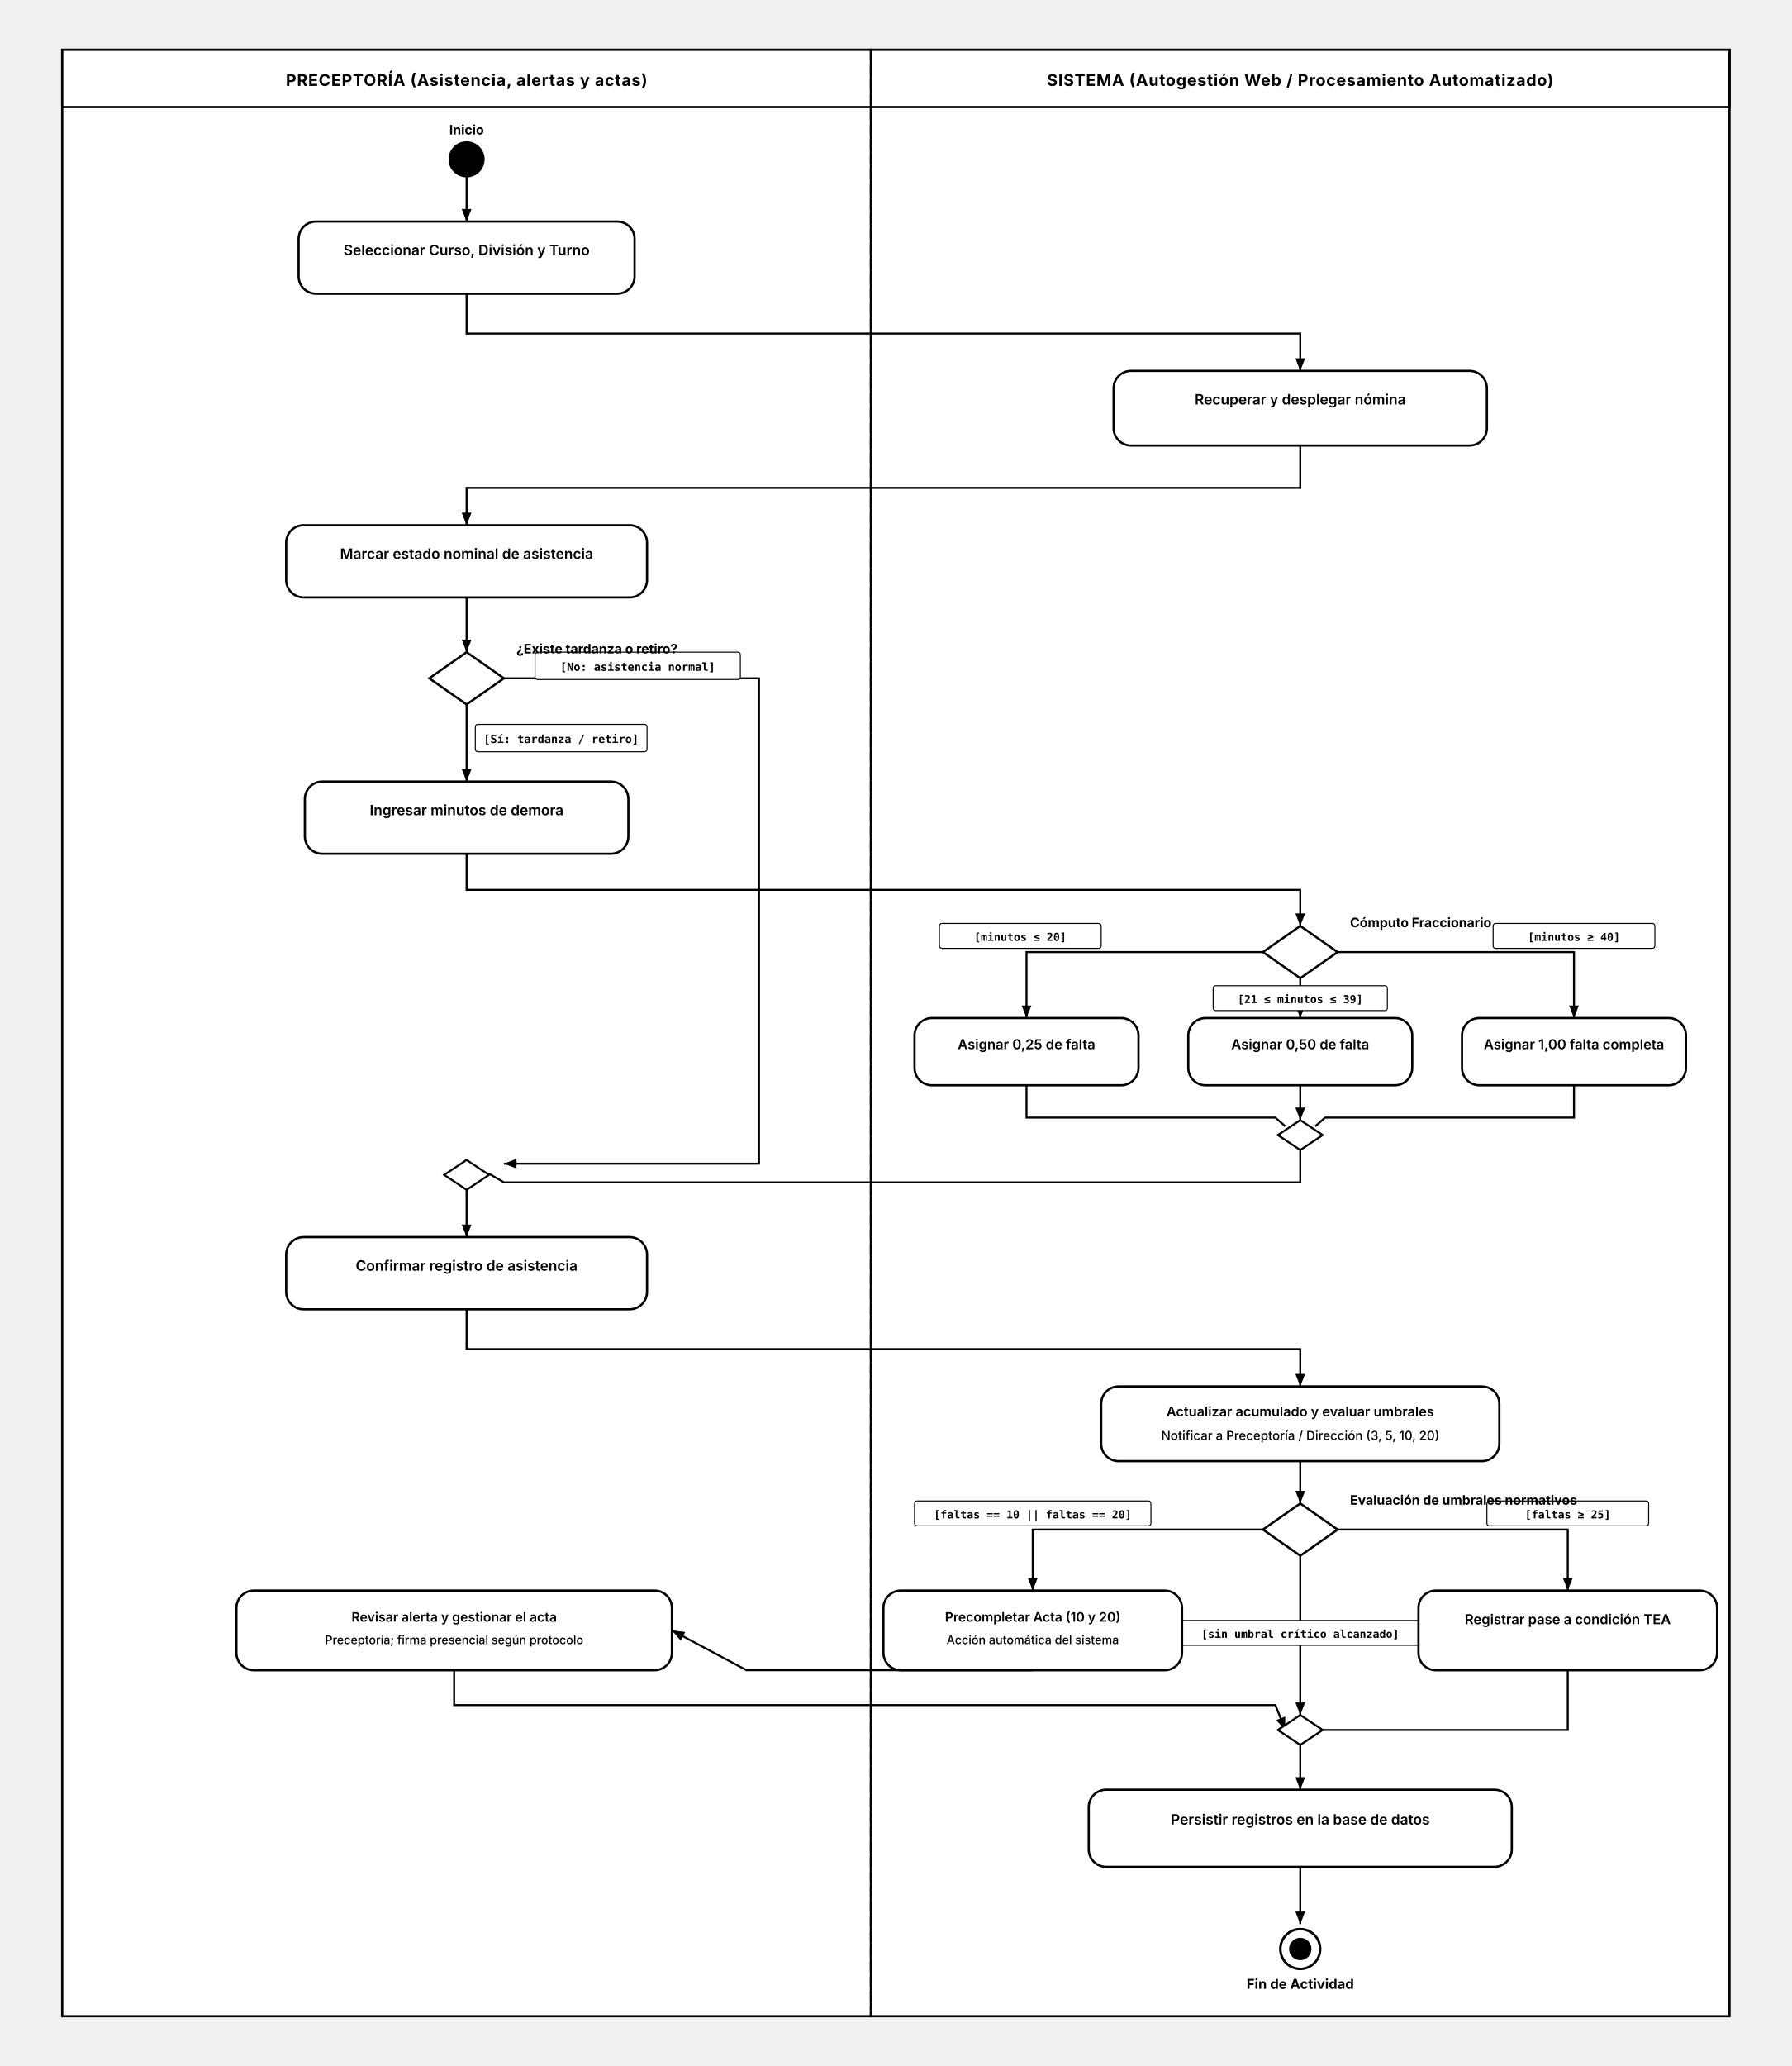
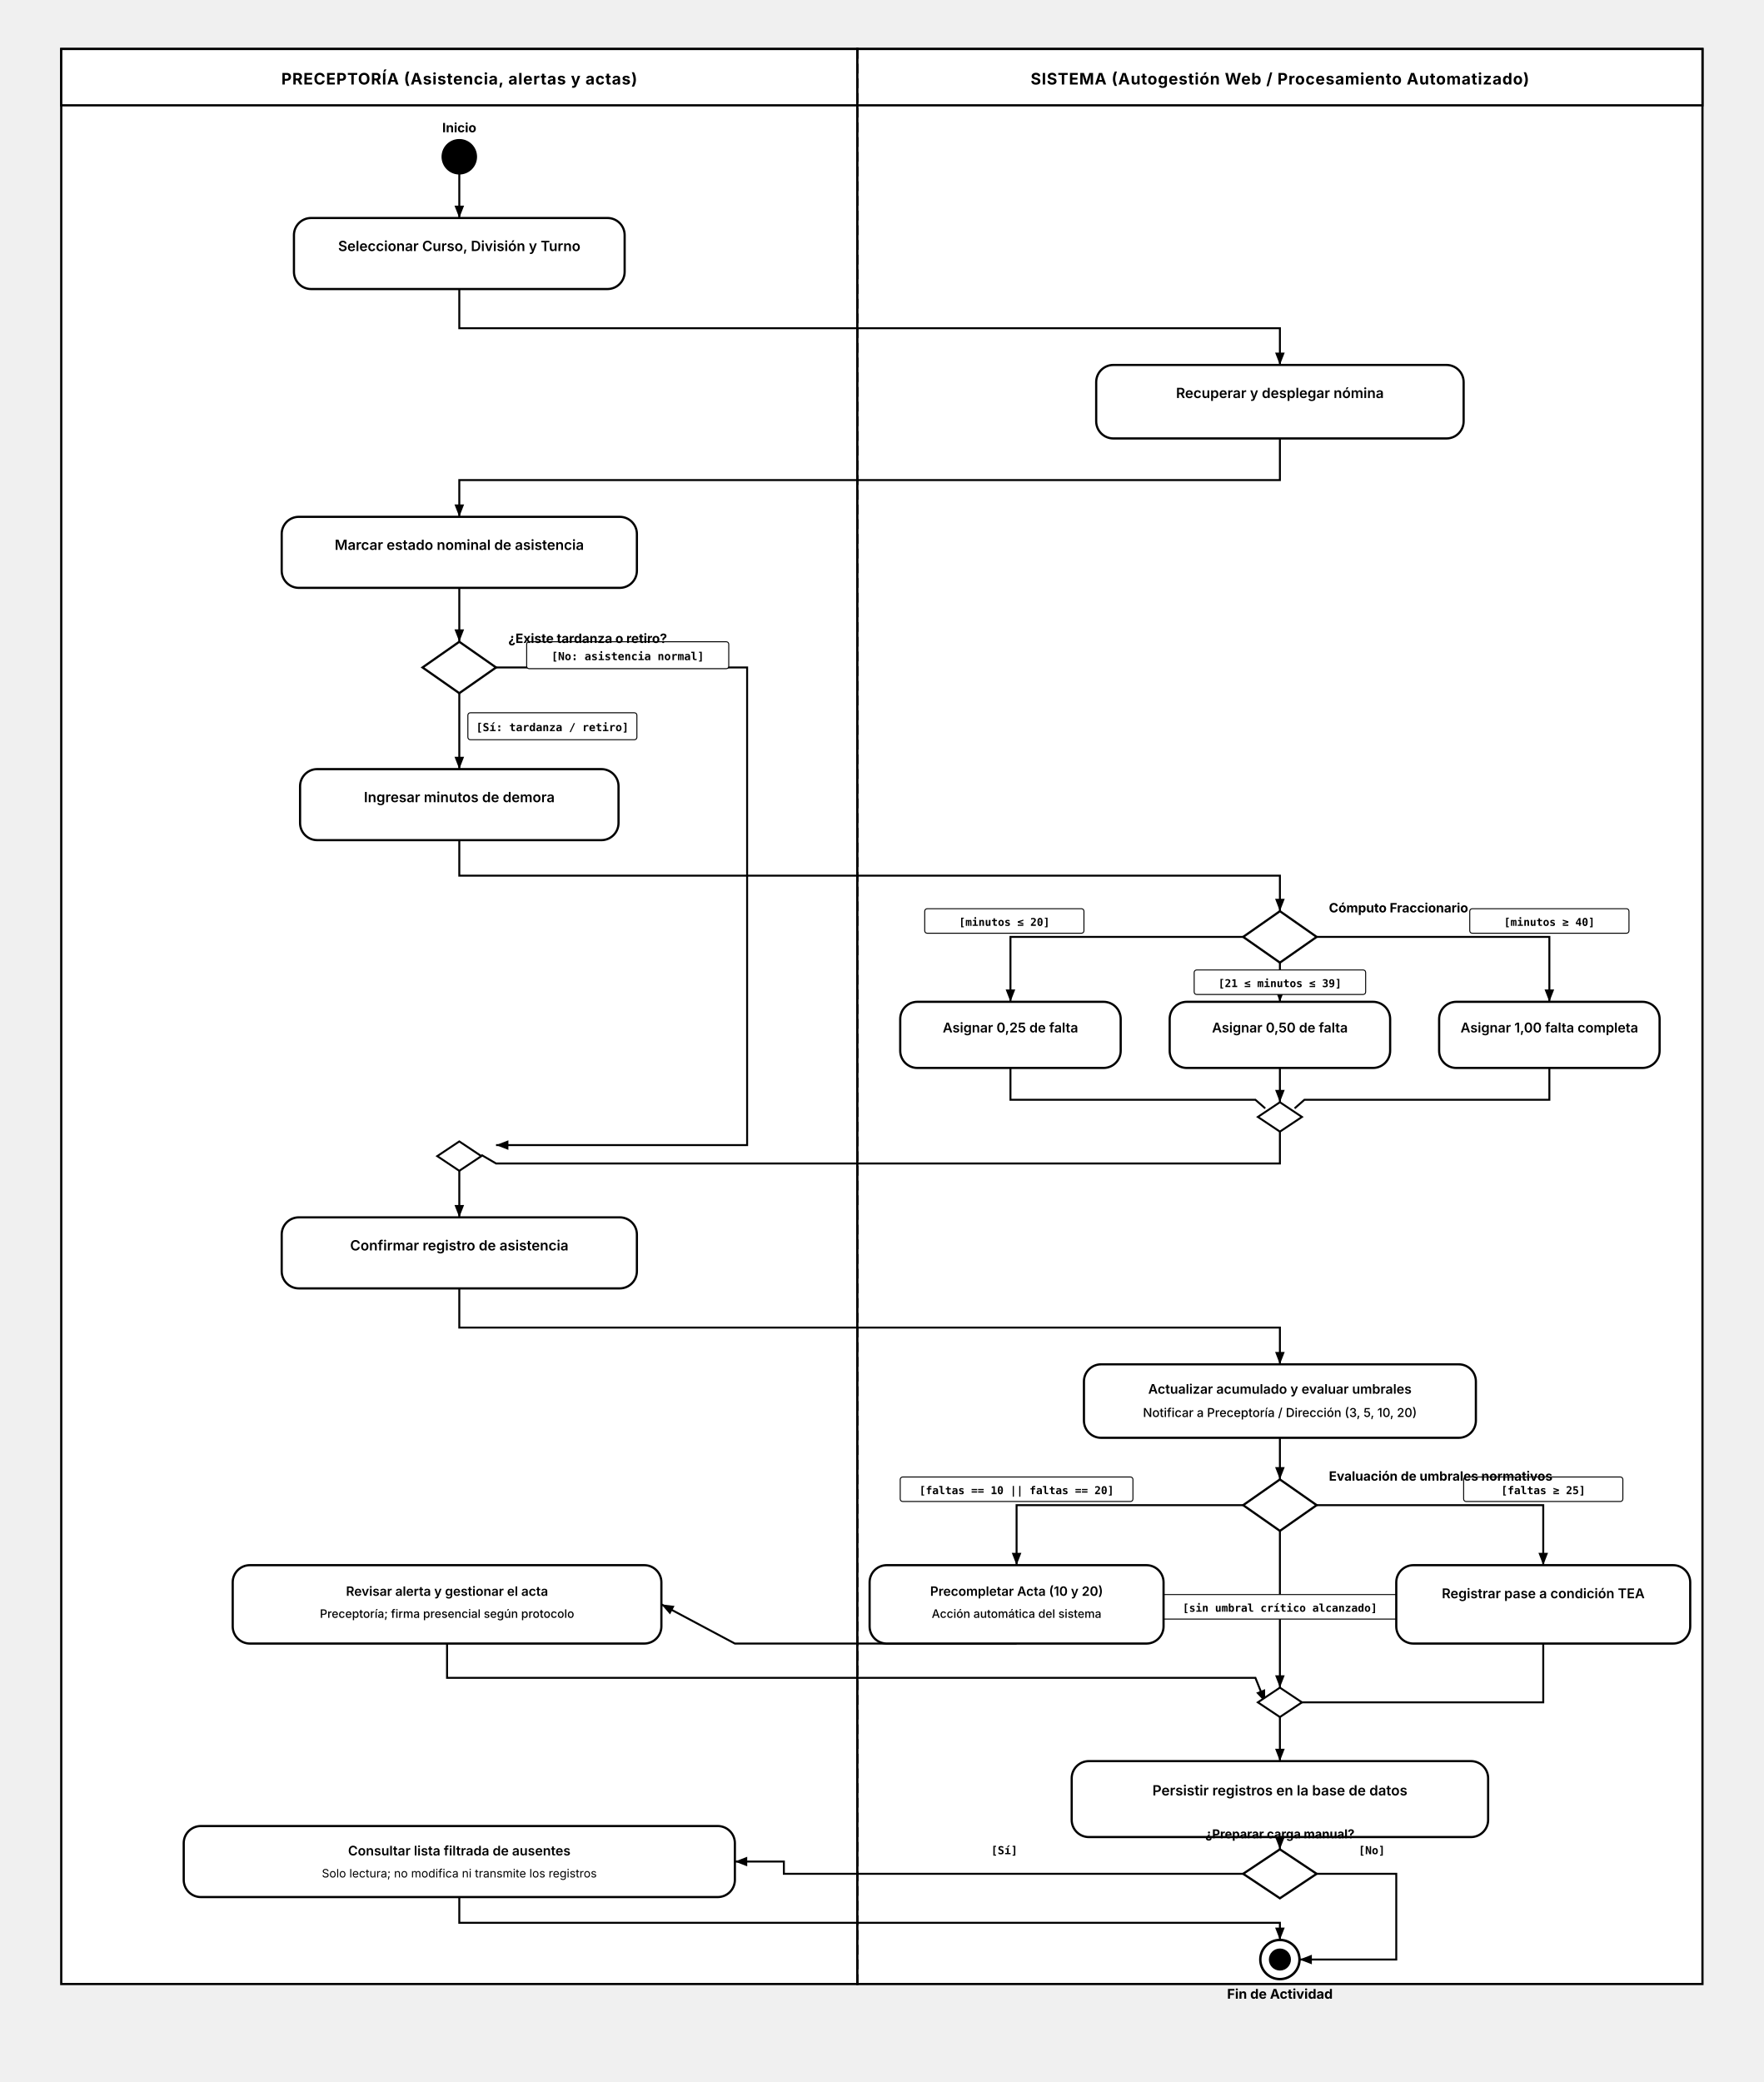
- <svg xmlns="http://www.w3.org/2000/svg" width="1440" height="1660" id="activityDiagramSvg" viewBox="0 0 1440 1660">
+ <svg xmlns="http://www.w3.org/2000/svg" width="1440" height="1700" id="activityDiagramSvg" viewBox="0 0 1440 1700">
  <defs>
    <marker id="actArrow" viewBox="0 0 10 10" refX="9" refY="5" markerWidth="7" markerHeight="7" orient="auto-start-reverse">
      <path d="M 0 1.5 L 9 5 L 0 8.5 z" fill="#000000" />
    </marker>
  </defs>
  <g id="actSwimlanesGroup">
    <rect x="50" y="40" width="650" height="1580" fill="#ffffff" stroke="#000000" stroke-width="1.8" />
    <rect x="700" y="40" width="690" height="1580" fill="#ffffff" stroke="#000000" stroke-width="1.8" />
    <rect x="50" y="40" width="650" height="46" fill="#ffffff" stroke="#000000" stroke-width="1.8" />
    <text x="375" y="69" font-family="'Inter', sans-serif" font-weight="700" font-size="13" fill="#000000" text-anchor="middle" letter-spacing="0.5">PRECEPTORÍA (Asistencia, alertas y actas)</text>
    <rect x="700" y="40" width="690" height="46" fill="#ffffff" stroke="#000000" stroke-width="1.8" />
    <text x="1045" y="69" font-family="'Inter', sans-serif" font-weight="700" font-size="13" fill="#000000" text-anchor="middle" letter-spacing="0.5">SISTEMA (Autogestión Web / Procesamiento Automatizado)</text>
    <line x1="700" y1="40" x2="700" y2="1620" stroke="#000000" stroke-width="1.8" stroke-dasharray="8 4" />
  </g>
  <g id="actFlowsGroup">
    <path d="M 375 142 L 375 178" fill="none" stroke="#000000" stroke-width="1.6" marker-end="url(#actArrow)" />
    <path d="M 375 236 L 375 268 L 1045 268 L 1045 298" fill="none" stroke="#000000" stroke-width="1.6" marker-end="url(#actArrow)" />
    <path d="M 1045 358 L 1045 392 L 375 392 L 375 422" fill="none" stroke="#000000" stroke-width="1.6" marker-end="url(#actArrow)" />
    <path d="M 375 480 L 375 524" fill="none" stroke="#000000" stroke-width="1.6" marker-end="url(#actArrow)" />
    <path d="M 375 566 L 375 628" fill="none" stroke="#000000" stroke-width="1.6" marker-end="url(#actArrow)" />
    <rect x="382" y="582" width="138" height="22" rx="2" fill="#ffffff" stroke="#000000" stroke-width="0.8" />
    <text x="451" y="597" font-family="'Fira Code', monospace" font-size="9" font-weight="600" fill="#000000" text-anchor="middle">[Sí: tardanza / retiro]</text>
    <path d="M 405 545 L 610 545 L 610 935 L 405 935" fill="none" stroke="#000000" stroke-width="1.6" marker-end="url(#actArrow)" />
    <rect x="430" y="524" width="165" height="22" rx="2" fill="#ffffff" stroke="#000000" stroke-width="0.8" />
    <text x="512.5" y="539" font-family="'Fira Code', monospace" font-size="9" font-weight="600" fill="#000000" text-anchor="middle">[No: asistencia normal]</text>
    <path d="M 375 686 L 375 715 L 1045 715 L 1045 744" fill="none" stroke="#000000" stroke-width="1.6" marker-end="url(#actArrow)" />
    <path d="M 1015 765 L 825 765 L 825 818" fill="none" stroke="#000000" stroke-width="1.6" marker-end="url(#actArrow)" />
    <rect x="755" y="742" width="130" height="20" rx="2" fill="#ffffff" stroke="#000000" stroke-width="0.8" />
    <text x="820" y="756" font-family="'Fira Code', monospace" font-size="8.8" font-weight="600" fill="#000000" text-anchor="middle">[minutos ≤ 20]</text>
    <path d="M 1045 786 L 1045 818" fill="none" stroke="#000000" stroke-width="1.6" marker-end="url(#actArrow)" />
    <rect x="975" y="792" width="140" height="20" rx="2" fill="#ffffff" stroke="#000000" stroke-width="0.8" />
    <text x="1045" y="806" font-family="'Fira Code', monospace" font-size="8.8" font-weight="600" fill="#000000" text-anchor="middle">[21 ≤ minutos ≤ 39]</text>
    <path d="M 1075 765 L 1265 765 L 1265 818" fill="none" stroke="#000000" stroke-width="1.6" marker-end="url(#actArrow)" />
    <rect x="1200" y="742" width="130" height="20" rx="2" fill="#ffffff" stroke="#000000" stroke-width="0.8" />
    <text x="1265" y="756" font-family="'Fira Code', monospace" font-size="8.8" font-weight="600" fill="#000000" text-anchor="middle">[minutos ≥ 40]</text>
    <path d="M 825 872 L 825 898 L 1025 898 L 1033 905" fill="none" stroke="#000000" stroke-width="1.6" />
    <path d="M 1045 872 L 1045 900" fill="none" stroke="#000000" stroke-width="1.6" marker-end="url(#actArrow)" />
    <path d="M 1265 872 L 1265 898 L 1065 898 L 1057 905" fill="none" stroke="#000000" stroke-width="1.6" />
    <path d="M 1045 924 L 1045 950 L 730 950 L 405 950 L 393 943" fill="none" stroke="#000000" stroke-width="1.6" />
    <path d="M 375 956 L 375 994" fill="none" stroke="#000000" stroke-width="1.6" marker-end="url(#actArrow)" />
    <path d="M 375 1052 L 375 1084 L 1045 1084 L 1045 1114" fill="none" stroke="#000000" stroke-width="1.6" marker-end="url(#actArrow)" />
    <path d="M 1045 1174 L 1045 1208" fill="none" stroke="#000000" stroke-width="1.6" marker-end="url(#actArrow)" />
    <path d="M 1015 1229 L 830 1229 L 830 1278" fill="none" stroke="#000000" stroke-width="1.6" marker-end="url(#actArrow)" />
    <rect x="735" y="1206" width="190" height="20" rx="2" fill="#ffffff" stroke="#000000" stroke-width="0.8" />
    <text x="830" y="1220" font-family="'Fira Code', monospace" font-size="8.8" font-weight="600" fill="#000000" text-anchor="middle">[faltas == 10 || faltas == 20]</text>
    <path d="M 1045 1250 L 1045 1378" fill="none" stroke="#000000" stroke-width="1.6" marker-end="url(#actArrow)" />
    <rect x="945" y="1302" width="200" height="20" rx="2" fill="#ffffff" stroke="#000000" stroke-width="0.8" />
    <text x="1045" y="1316" font-family="'Fira Code', monospace" font-size="8.8" font-weight="600" fill="#000000" text-anchor="middle">[sin umbral crítico alcanzado]</text>
    <path d="M 1075 1229 L 1260 1229 L 1260 1278" fill="none" stroke="#000000" stroke-width="1.6" marker-end="url(#actArrow)" />
    <rect x="1195" y="1206" width="130" height="20" rx="2" fill="#ffffff" stroke="#000000" stroke-width="0.8" />
    <text x="1260" y="1220" font-family="'Fira Code', monospace" font-size="8.8" font-weight="600" fill="#000000" text-anchor="middle">[faltas ≥ 25]</text>
    <path d="M 830 1342 L 600 1342 L 540 1310" fill="none" stroke="#000000" stroke-width="1.6" marker-end="url(#actArrow)" />
    <path d="M 365 1342 L 365 1370 L 1025 1370 L 1033 1390" fill="none" stroke="#000000" stroke-width="1.6" marker-end="url(#actArrow)" />
    <path d="M 1260 1342 L 1260 1390 L 1065 1390 L 1057 1390" fill="none" stroke="#000000" stroke-width="1.6" />
    <path d="M 1045 1402 L 1045 1438" fill="none" stroke="#000000" stroke-width="1.6" marker-end="url(#actArrow)" />
-     <path d="M 1045 1500 L 1045 1546" fill="none" stroke="#000000" stroke-width="1.6" marker-end="url(#actArrow)" />
+     <path d="M 1045 1500 L 1045 1510" fill="none" stroke="#000000" stroke-width="1.6" marker-end="url(#actArrow)" />
+     <path d="M 1015 1530 H 640 V 1520 H 600" fill="none" stroke="#000000" stroke-width="1.6" marker-end="url(#actArrow)" />
+     <path d="M 1075 1530 H 1140 V 1600 H 1061" fill="none" stroke="#000000" stroke-width="1.6" marker-end="url(#actArrow)" />
+     <path d="M 375 1549 V 1570 H 1045 V 1584" fill="none" stroke="#000000" stroke-width="1.6" marker-end="url(#actArrow)" />
  </g>
  <g id="actNodesGroup">
    <g transform="translate(375, 128)">
      <circle cx="0" cy="0" r="14" fill="#000000" stroke="#000000" stroke-width="1" />
      <text x="0" y="-20" font-family="'Inter', sans-serif" font-weight="700" font-size="10.5" fill="#000000" text-anchor="middle">Inicio</text>
    </g>
    <g transform="translate(240, 178)">
      <rect width="270" height="58" rx="14" fill="#ffffff" stroke="#000000" stroke-width="1.8" />
      <text x="135" y="27" font-family="'Inter', sans-serif" font-weight="600" font-size="11.5" fill="#000000" text-anchor="middle">Seleccionar Curso, División y Turno</text>
    </g>
    <g transform="translate(895, 298)">
      <rect width="300" height="60" rx="14" fill="#ffffff" stroke="#000000" stroke-width="1.8" />
      <text x="150" y="27" font-family="'Inter', sans-serif" font-weight="600" font-size="11.5" fill="#000000" text-anchor="middle">Recuperar y desplegar nómina</text>
    </g>
    <g transform="translate(230, 422)">
      <rect width="290" height="58" rx="14" fill="#ffffff" stroke="#000000" stroke-width="1.8" />
      <text x="145" y="27" font-family="'Inter', sans-serif" font-weight="600" font-size="11.5" fill="#000000" text-anchor="middle">Marcar estado nominal de asistencia</text>
    </g>
    <g transform="translate(375, 545)">
      <polygon points="0,-21 30,0 0,21 -30,0" fill="#ffffff" stroke="#000000" stroke-width="1.8" />
      <text x="40" y="-20" font-family="'Inter', sans-serif" font-weight="700" font-size="10.5" fill="#000000" text-anchor="start">¿Existe tardanza o retiro?</text>
    </g>
    <g transform="translate(245, 628)">
      <rect width="260" height="58" rx="14" fill="#ffffff" stroke="#000000" stroke-width="1.8" />
      <text x="130" y="27" font-family="'Inter', sans-serif" font-weight="600" font-size="11.5" fill="#000000" text-anchor="middle">Ingresar minutos de demora</text>
    </g>
    <g transform="translate(1045, 765)">
      <polygon points="0,-21 30,0 0,21 -30,0" fill="#ffffff" stroke="#000000" stroke-width="1.8" />
      <text x="40" y="-20" font-family="'Inter', sans-serif" font-weight="700" font-size="10.5" fill="#000000" text-anchor="start">Cómputo Fraccionario</text>
    </g>
    <g transform="translate(735, 818)">
      <rect width="180" height="54" rx="14" fill="#ffffff" stroke="#000000" stroke-width="1.8" />
      <text x="90" y="25" font-family="'Inter', sans-serif" font-weight="600" font-size="11" fill="#000000" text-anchor="middle">Asignar 0,25 de falta</text>
    </g>
    <g transform="translate(955, 818)">
      <rect width="180" height="54" rx="14" fill="#ffffff" stroke="#000000" stroke-width="1.8" />
      <text x="90" y="25" font-family="'Inter', sans-serif" font-weight="600" font-size="11" fill="#000000" text-anchor="middle">Asignar 0,50 de falta</text>
    </g>
    <g transform="translate(1175, 818)">
      <rect width="180" height="54" rx="14" fill="#ffffff" stroke="#000000" stroke-width="1.8" />
      <text x="90" y="25" font-family="'Inter', sans-serif" font-weight="600" font-size="11" fill="#000000" text-anchor="middle">Asignar 1,00 falta completa</text>
    </g>
    <g transform="translate(1045, 912)">
      <polygon points="0,-12 18,0 0,12 -18,0" fill="#ffffff" stroke="#000000" stroke-width="1.6" />
    </g>
    <g transform="translate(375, 944)">
      <polygon points="0,-12 18,0 0,12 -18,0" fill="#ffffff" stroke="#000000" stroke-width="1.6" />
    </g>
    <g transform="translate(230, 994)">
      <rect width="290" height="58" rx="14" fill="#ffffff" stroke="#000000" stroke-width="1.8" />
      <text x="145" y="27" font-family="'Inter', sans-serif" font-weight="600" font-size="11.5" fill="#000000" text-anchor="middle">Confirmar registro de asistencia</text>
    </g>
    <g transform="translate(885, 1114)">
      <rect width="320" height="60" rx="14" fill="#ffffff" stroke="#000000" stroke-width="1.8" />
      <text x="160" y="24" font-family="'Inter', sans-serif" font-weight="600" font-size="10.8" fill="#000000" text-anchor="middle">Actualizar acumulado y evaluar umbrales</text>
      <text x="160" y="43" font-family="'Inter', sans-serif" font-weight="500" font-size="10" fill="#000000" text-anchor="middle">Notificar a Preceptoría / Dirección (3, 5, 10, 20)</text>
    </g>
    <g transform="translate(1045, 1229)">
      <polygon points="0,-21 30,0 0,21 -30,0" fill="#ffffff" stroke="#000000" stroke-width="1.8" />
      <text x="40" y="-20" font-family="'Inter', sans-serif" font-weight="700" font-size="10.5" fill="#000000" text-anchor="start">Evaluación de umbrales normativos</text>
    </g>
    <g transform="translate(710, 1278)">
      <rect width="240" height="64" rx="14" fill="#ffffff" stroke="#000000" stroke-width="1.8" />
      <text x="120" y="25" font-family="'Inter', sans-serif" font-weight="600" font-size="10.5" fill="#000000" text-anchor="middle">Precompletar Acta (10 y 20)</text>
      <text x="120" y="43" font-family="'Inter', sans-serif" font-weight="500" font-size="9.5" fill="#000000" text-anchor="middle">Acción automática del sistema</text>
    </g>
    <g transform="translate(190, 1278)">
      <rect width="350" height="64" rx="14" fill="#ffffff" stroke="#000000" stroke-width="1.8" />
      <text x="175" y="25" font-family="'Inter', sans-serif" font-weight="600" font-size="10.5" fill="#000000" text-anchor="middle">Revisar alerta y gestionar el acta</text>
      <text x="175" y="43" font-family="'Inter', sans-serif" font-weight="500" font-size="9.5" fill="#000000" text-anchor="middle">Preceptoría; firma presencial según protocolo</text>
    </g>
    <g transform="translate(1140, 1278)">
      <rect width="240" height="64" rx="14" fill="#ffffff" stroke="#000000" stroke-width="1.8" />
      <text x="120" y="27" font-family="'Inter', sans-serif" font-weight="600" font-size="11" fill="#000000" text-anchor="middle">Registrar pase a condición TEA</text>
    </g>
    <g transform="translate(1045, 1390)">
      <polygon points="0,-12 18,0 0,12 -18,0" fill="#ffffff" stroke="#000000" stroke-width="1.6" />
    </g>
    <g transform="translate(875, 1438)">
      <rect width="340" height="62" rx="14" fill="#ffffff" stroke="#000000" stroke-width="1.8" />
      <text x="170" y="28" font-family="'Inter', sans-serif" font-weight="600" font-size="11.5" fill="#000000" text-anchor="middle">Persistir registros en la base de datos</text>
    </g>
-     <g transform="translate(1045, 1566)">
+     <g transform="translate(1045, 1530)">
+       <polygon points="0,-20 30,0 0,20 -30,0" fill="#ffffff" stroke="#000000" stroke-width="1.8" />
+       <text x="0" y="-29" font-family="'Inter', sans-serif" font-weight="700" font-size="10" fill="#000000" text-anchor="middle">¿Preparar carga manual?</text>
+     </g>
+     <text x="820" y="1514" font-family="'Fira Code', monospace" font-size="9" font-weight="600" fill="#000000" text-anchor="middle">[Sí]</text>
+     <text x="1120" y="1514" font-family="'Fira Code', monospace" font-size="9" font-weight="600" fill="#000000" text-anchor="middle">[No]</text>
+     <g transform="translate(150, 1491)">
+       <rect width="450" height="58" rx="14" fill="#ffffff" stroke="#000000" stroke-width="1.8" />
+       <text x="225" y="24" font-family="'Inter', sans-serif" font-weight="600" font-size="10.8" fill="#000000" text-anchor="middle">Consultar lista filtrada de ausentes</text>
+       <text x="225" y="42" font-family="'Inter', sans-serif" font-size="9.5" fill="#000000" text-anchor="middle">Solo lectura; no modifica ni transmite los registros</text>
+     </g>
+     <g transform="translate(1045, 1600)">
      <circle cx="0" cy="0" r="16" fill="#ffffff" stroke="#000000" stroke-width="2" />
      <circle cx="0" cy="0" r="9" fill="#000000" />
      <text x="0" y="32" font-family="'Inter', sans-serif" font-weight="700" font-size="11" fill="#000000" text-anchor="middle">Fin de Actividad</text>
    </g>
  </g>
</svg>
